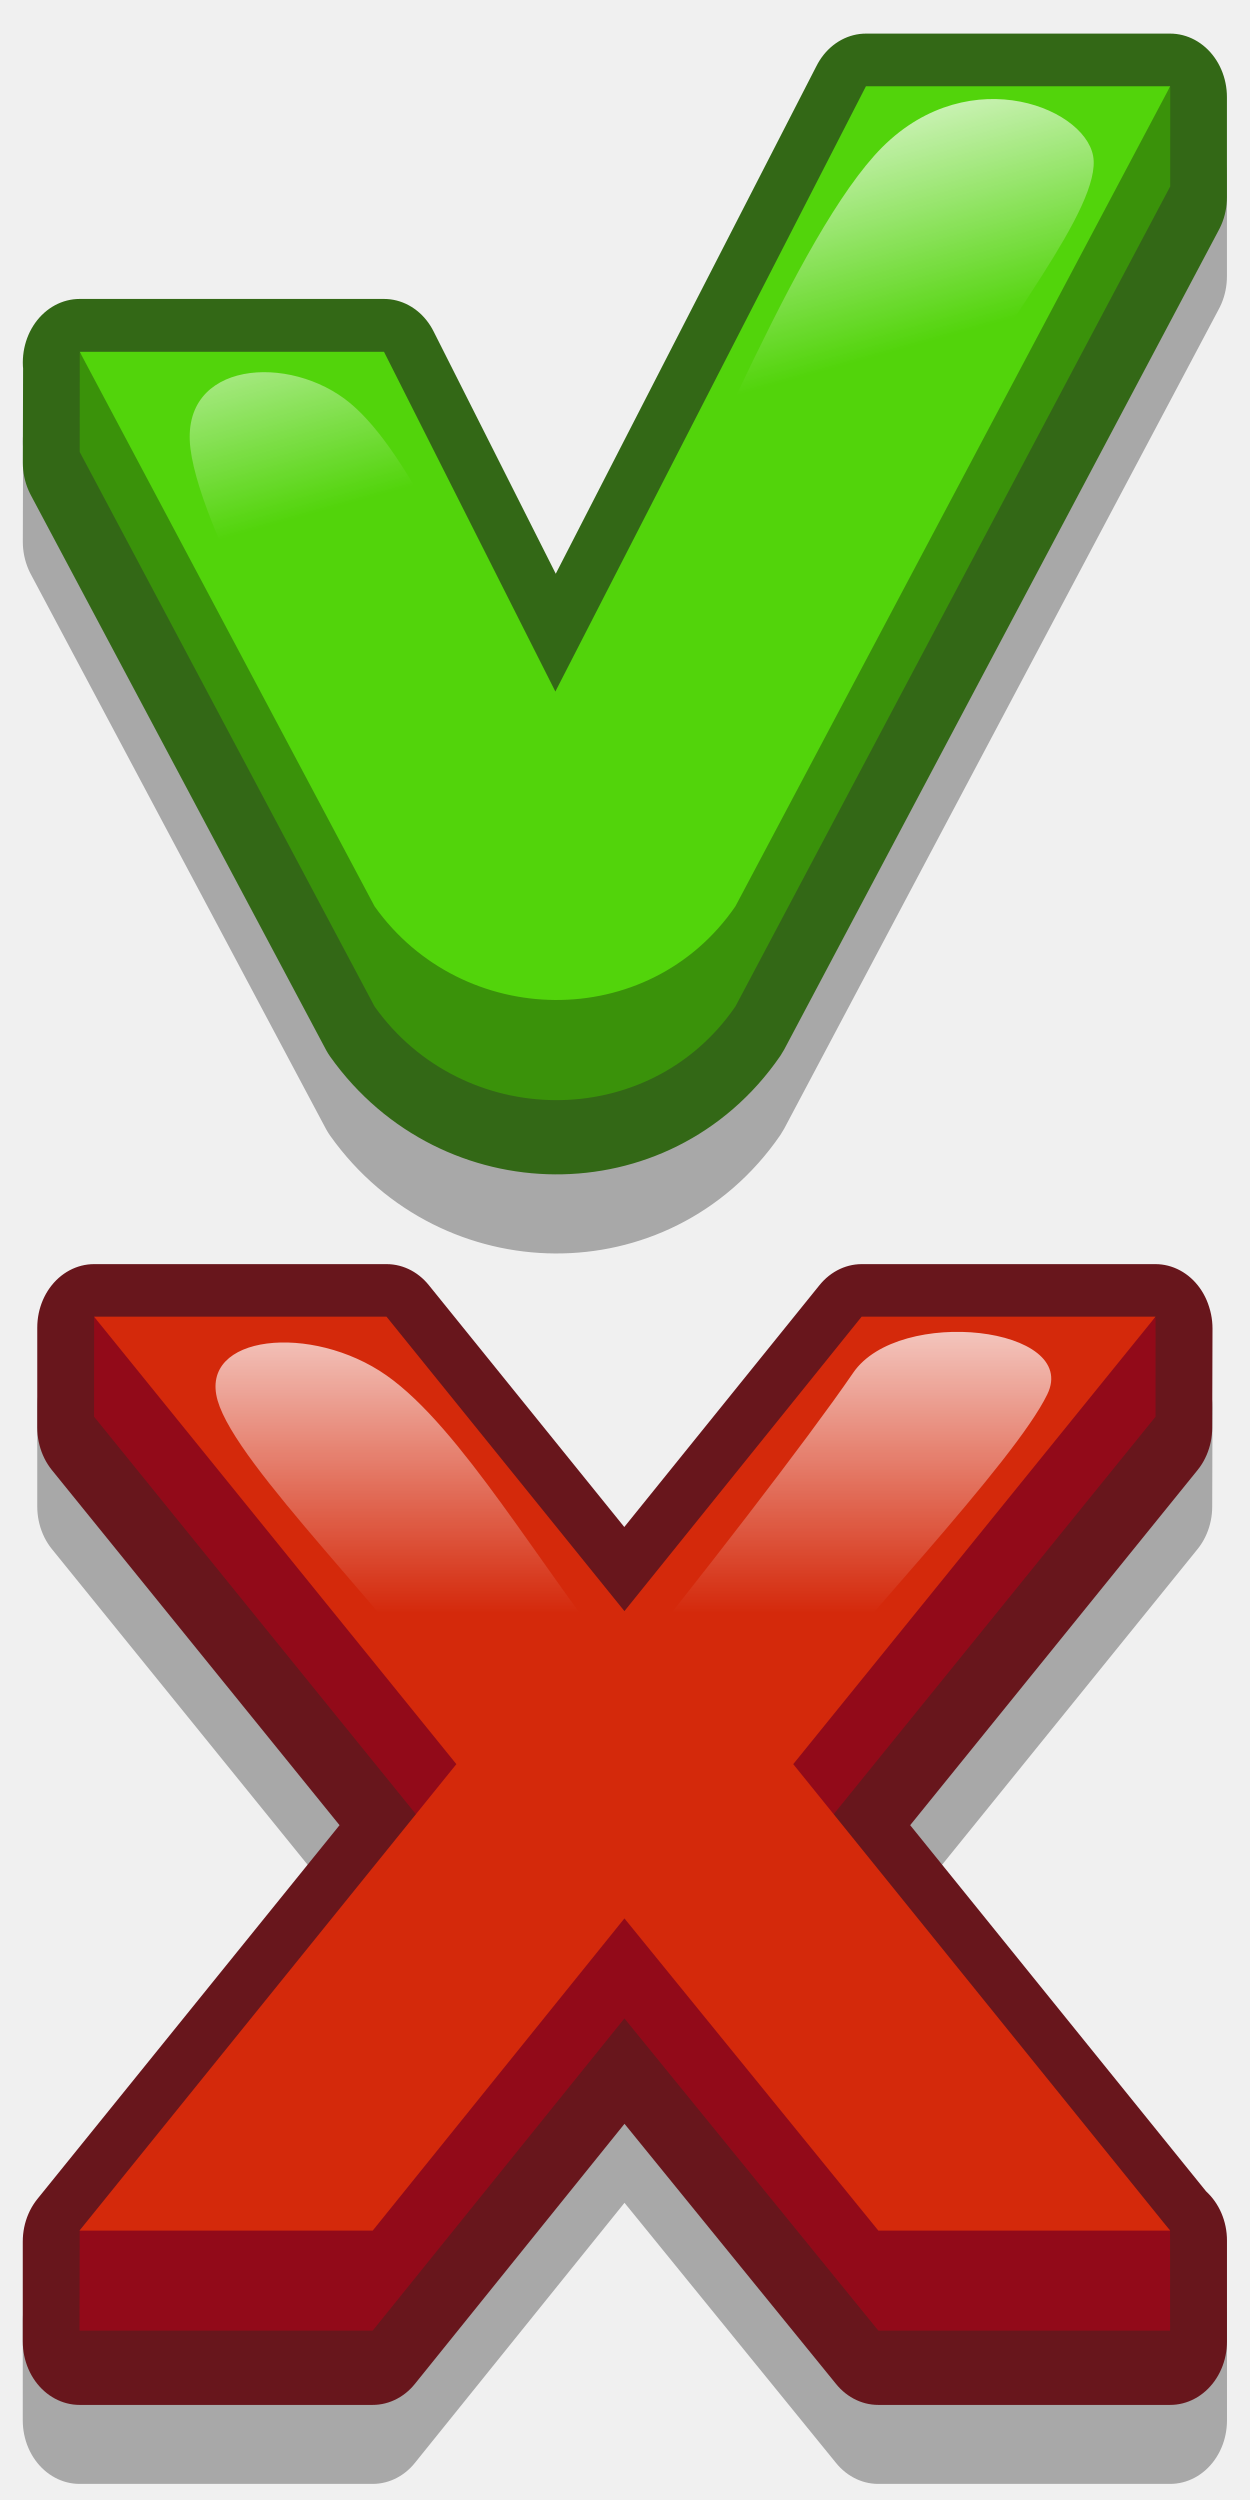
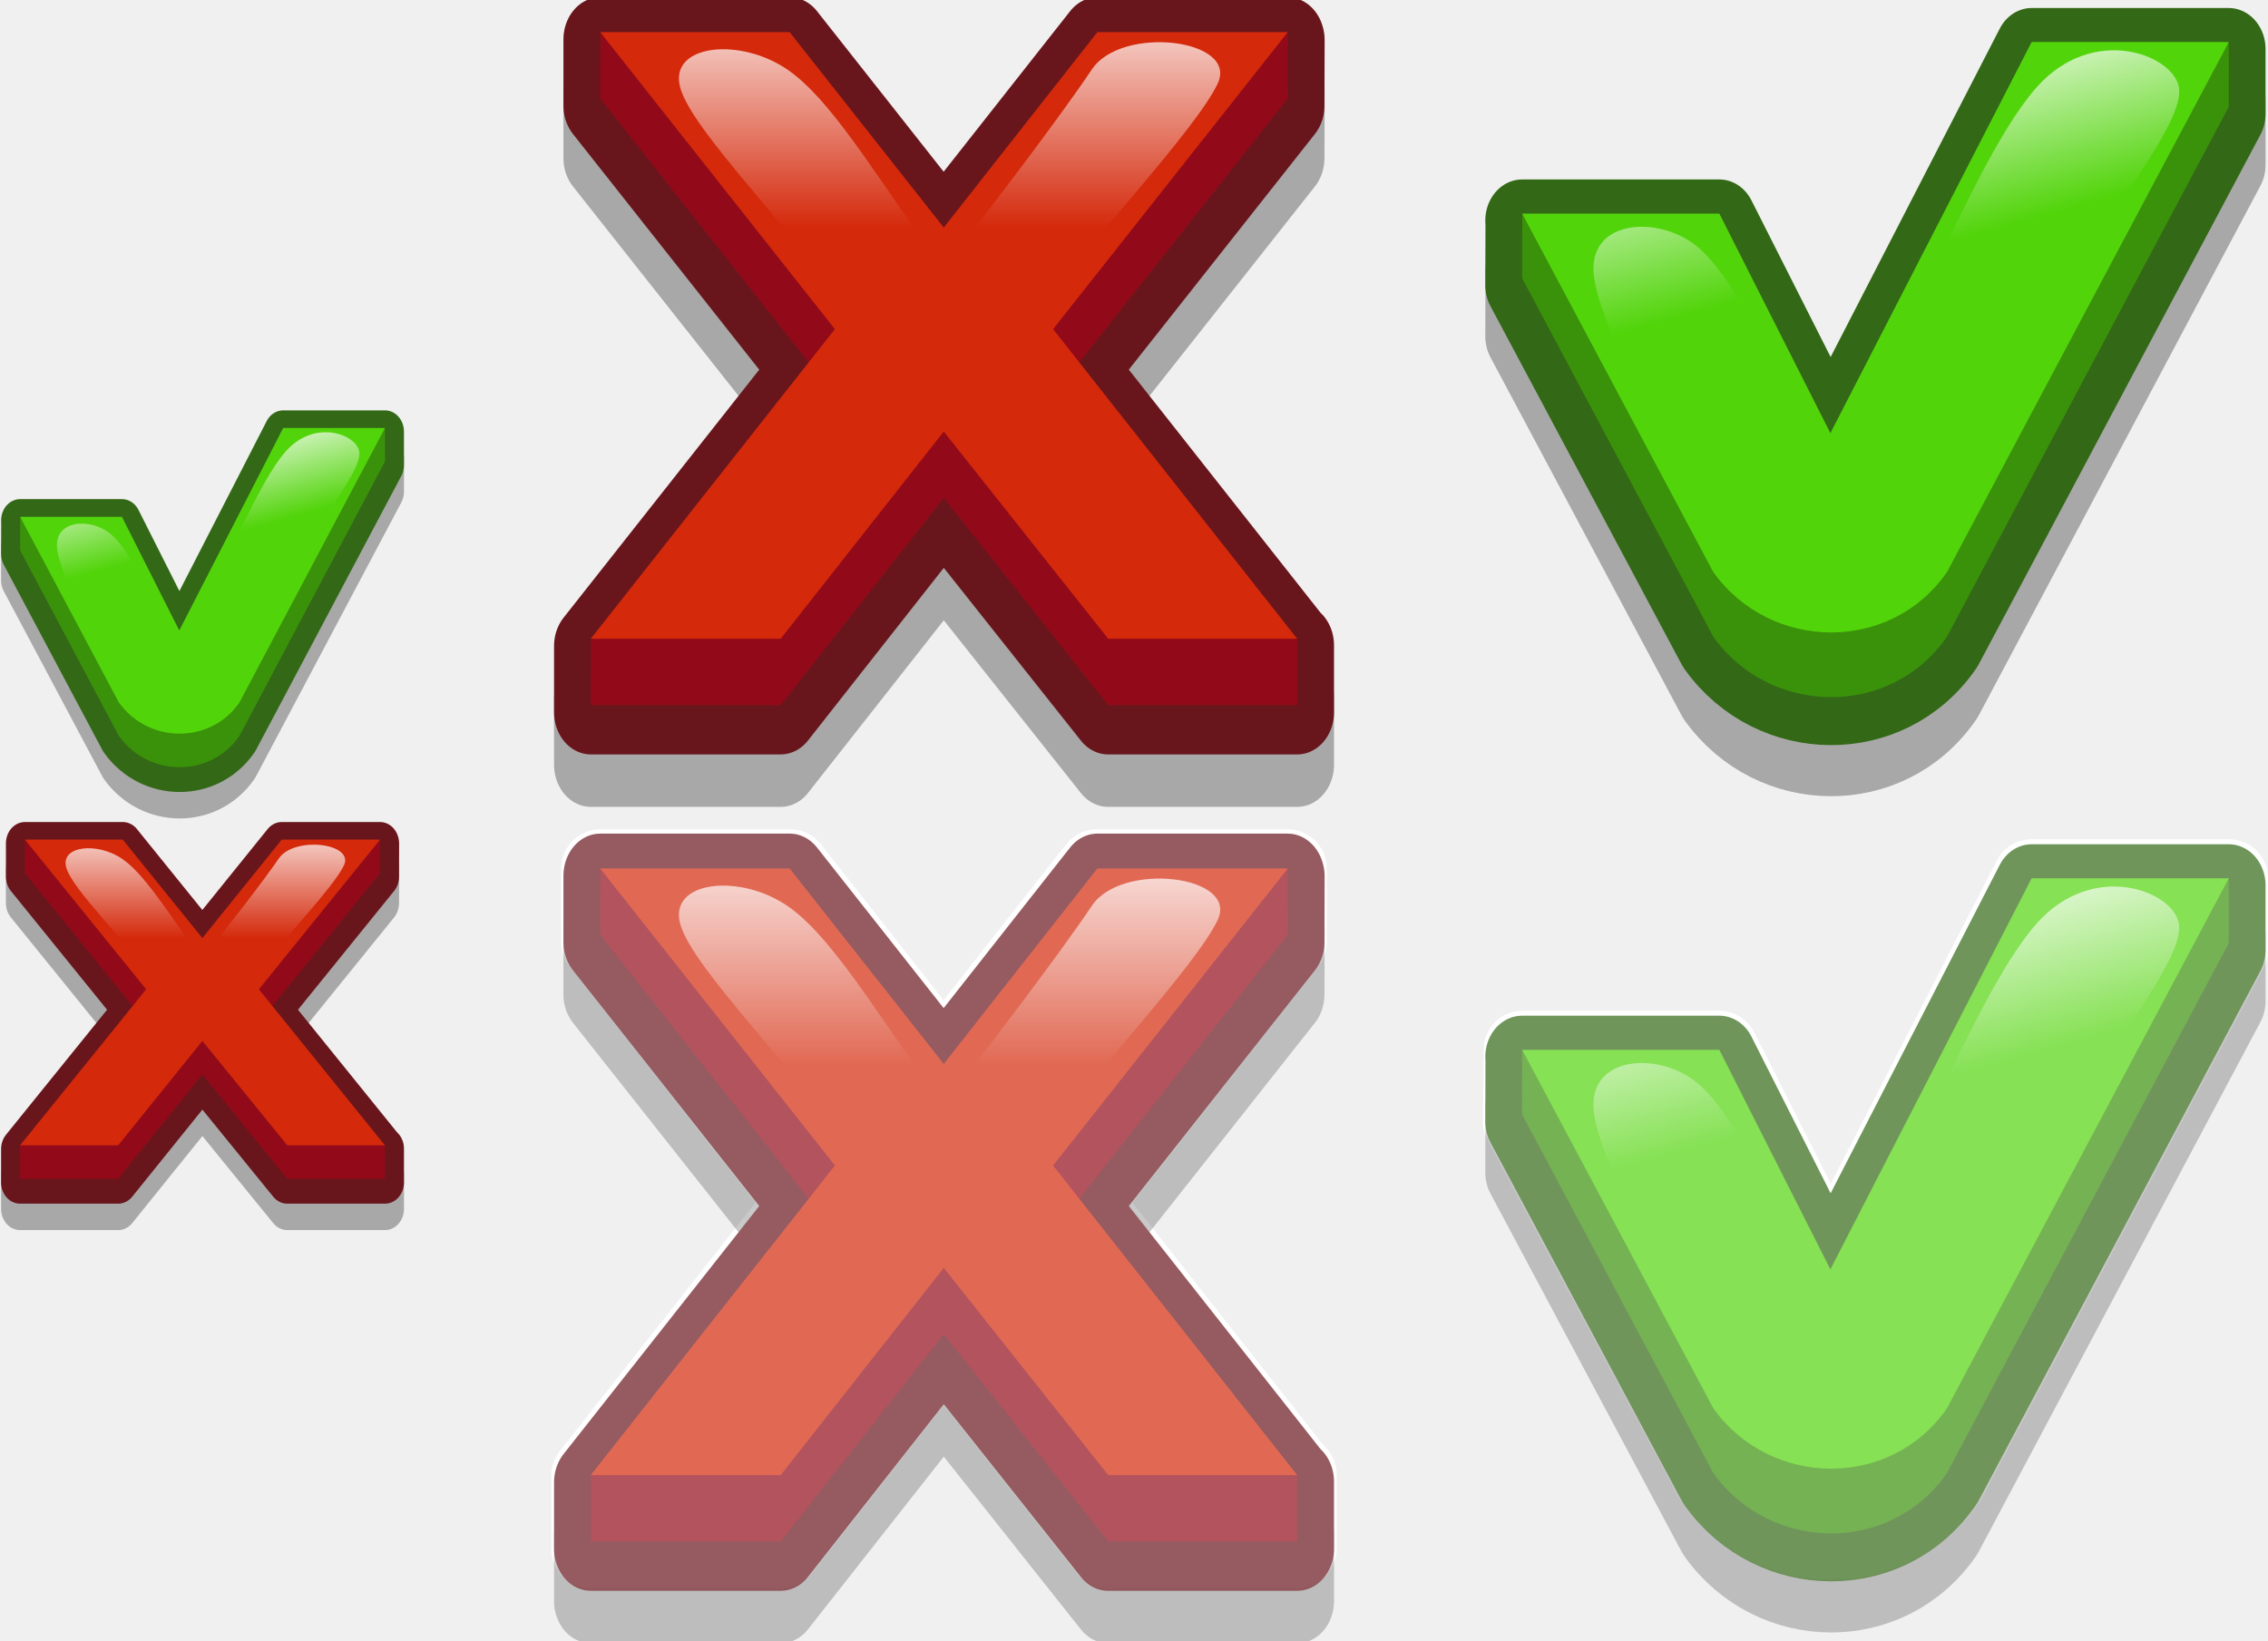
- <svg xmlns="http://www.w3.org/2000/svg" xmlns:xlink="http://www.w3.org/1999/xlink" width="16" height="32" id="svg2" version="1.0">
+ <svg xmlns="http://www.w3.org/2000/svg" xmlns:xlink="http://www.w3.org/1999/xlink" width="86.769" height="62.766" id="svg2" version="1.0">
  <defs id="defs4">
    <linearGradient id="linearGradient2220">
      <stop style="stop-color:#ffffff;stop-opacity:1;" offset="0" id="stop2222" />
      <stop style="stop-color:#ffffff;stop-opacity:0;" offset="1" id="stop2224" />
    </linearGradient>
    <linearGradient id="linearGradient2236">
      <stop style="stop-color:#ffffff;stop-opacity:1;" offset="0" id="stop2238" />
      <stop style="stop-color:#ffffff;stop-opacity:0;" offset="1" id="stop2240" />
    </linearGradient>
    <linearGradient xlink:href="#linearGradient2236" id="linearGradient2248" gradientUnits="userSpaceOnUse" x1="410.088" y1="217.325" x2="544.985" y2="309.701" gradientTransform="matrix(0.117981,0,0,0.117981,2.625828,-28.78846)" />
    <linearGradient xlink:href="#linearGradient2236" id="linearGradient2250" gradientUnits="userSpaceOnUse" x1="118.065" y1="235.17" x2="232.728" y2="322.954" gradientTransform="matrix(0.117981,0,0,0.117981,2.625828,-28.78846)" />
    <linearGradient xlink:href="#linearGradient2236" id="linearGradient1325" gradientUnits="userSpaceOnUse" gradientTransform="matrix(0.117981,0,0,0.117981,2.625828,-28.78846)" x1="410.088" y1="217.325" x2="544.985" y2="309.701" />
    <linearGradient xlink:href="#linearGradient2236" id="linearGradient1327" gradientUnits="userSpaceOnUse" gradientTransform="matrix(0.117981,0,0,0.117981,2.625828,-28.78846)" x1="118.065" y1="235.17" x2="232.728" y2="322.954" />
    <linearGradient xlink:href="#linearGradient2220" id="linearGradient2349" gradientUnits="userSpaceOnUse" x1="-13.922" y1="46.578" x2="-13.922" y2="84.538" />
    <linearGradient xlink:href="#linearGradient2220" id="linearGradient2351" gradientUnits="userSpaceOnUse" x1="-165.146" y1="55.77" x2="-157.284" y2="87.291" />
    <linearGradient xlink:href="#linearGradient2220" id="linearGradient2360" gradientUnits="userSpaceOnUse" x1="-13.922" y1="46.578" x2="-13.922" y2="84.538" />
+     <linearGradient gradientTransform="matrix(0.225204,0,0,0.257876,19.1642,19.68732)" y2="84.538" x2="-13.922" y1="46.578" x1="-13.922" gradientUnits="userSpaceOnUse" id="linearGradient2379" xlink:href="#linearGradient2220" />
+     <linearGradient y2="84.538" x2="-13.922" y1="46.578" x1="-13.922" gradientUnits="userSpaceOnUse" id="linearGradient2376" xlink:href="#linearGradient2220" />
+     <linearGradient y2="84.538" x2="-13.922" y1="46.578" x1="-13.922" gradientUnits="userSpaceOnUse" id="linearGradient2369" xlink:href="#linearGradient2220" />
+     <linearGradient gradientTransform="matrix(0.225204,0,0,0.257876,19.1642,19.68732)" y2="84.538" x2="-13.922" y1="46.578" x1="-13.922" gradientUnits="userSpaceOnUse" id="linearGradient1468" xlink:href="#linearGradient2220" />
+     <linearGradient y2="84.538" x2="-13.922" y1="46.578" x1="-13.922" gradientUnits="userSpaceOnUse" id="linearGradient1465" xlink:href="#linearGradient2220" />
+     <linearGradient y2="84.538" x2="-13.922" y1="46.578" x1="-13.922" gradientUnits="userSpaceOnUse" id="linearGradient1457" xlink:href="#linearGradient2220" />
+     <linearGradient y2="84.538" x2="-13.922" y1="46.578" x1="-13.922" gradientUnits="userSpaceOnUse" id="linearGradient1441" xlink:href="#linearGradient2220" />
+     <linearGradient y2="84.538" x2="-13.922" y1="46.578" x1="-13.922" gradientUnits="userSpaceOnUse" id="linearGradient1439" xlink:href="#linearGradient2220" />
+     <linearGradient xlink:href="#linearGradient2236" id="linearGradient1363" gradientUnits="userSpaceOnUse" x1="410.088" y1="217.325" x2="544.985" y2="309.701" gradientTransform="matrix(0.117981,0,0,0.117981,2.625828,-28.78846)" />
+     <linearGradient xlink:href="#linearGradient2236" id="linearGradient1365" gradientUnits="userSpaceOnUse" x1="118.065" y1="235.17" x2="232.728" y2="322.954" gradientTransform="matrix(0.117981,0,0,0.117981,2.625828,-28.78846)" />
+     <linearGradient xlink:href="#linearGradient2236" id="linearGradient2249" gradientUnits="userSpaceOnUse" gradientTransform="matrix(0.117981,0,0,0.117981,2.625828,-28.78846)" x1="410.088" y1="217.325" x2="544.985" y2="309.701" />
+     <linearGradient xlink:href="#linearGradient2236" id="linearGradient1368" gradientUnits="userSpaceOnUse" gradientTransform="matrix(0.117981,0,0,0.117981,2.625828,-28.78846)" x1="118.065" y1="235.17" x2="232.728" y2="322.954" />
+     <linearGradient xlink:href="#linearGradient2220" id="linearGradient2246" gradientUnits="userSpaceOnUse" x1="-13.922" y1="46.578" x2="-13.922" y2="84.538" />
+     <linearGradient xlink:href="#linearGradient2220" id="linearGradient2244" gradientUnits="userSpaceOnUse" x1="-165.146" y1="55.77" x2="-157.284" y2="87.291" />
+     <linearGradient xlink:href="#linearGradient2220" id="linearGradient2242" gradientUnits="userSpaceOnUse" x1="-13.922" y1="46.578" x2="-13.922" y2="84.538" />
+     <linearGradient y2="322.954" x2="232.728" y1="235.17" x1="118.065" gradientTransform="matrix(0.117981,0,0,0.117981,2.625828,-28.78846)" gradientUnits="userSpaceOnUse" id="linearGradient1328" xlink:href="#linearGradient2236" />
+     <linearGradient y2="322.954" x2="232.728" y1="235.17" x1="118.065" gradientTransform="matrix(0.117981,0,0,0.117981,2.625828,-28.78846)" gradientUnits="userSpaceOnUse" id="linearGradient2239" xlink:href="#linearGradient2236" />
+     <linearGradient gradientTransform="matrix(0.117981,0,0,0.117981,2.625828,-28.78846)" y2="322.954" x2="232.728" y1="235.17" x1="118.065" gradientUnits="userSpaceOnUse" id="linearGradient2237" xlink:href="#linearGradient2236" />
+     <linearGradient gradientTransform="matrix(0.117981,0,0,0.117981,2.625828,-28.78846)" y2="309.701" x2="544.985" y1="217.325" x1="410.088" gradientUnits="userSpaceOnUse" id="linearGradient2234" xlink:href="#linearGradient2236" />
+     <linearGradient y2="87.291" x2="-157.284" y1="55.77" x1="-165.146" gradientUnits="userSpaceOnUse" id="linearGradient1483" xlink:href="#linearGradient2220" />
+     <linearGradient y2="87.291" x2="-157.284" y1="55.77" x1="-165.146" gradientUnits="userSpaceOnUse" id="linearGradient1455" xlink:href="#linearGradient2220" />
+     <linearGradient xlink:href="#linearGradient2236" id="linearGradient1387" gradientUnits="userSpaceOnUse" x1="410.088" y1="217.325" x2="544.985" y2="309.701" gradientTransform="matrix(0.117981,0,0,0.117981,2.625828,-28.78846)" />
+     <linearGradient xlink:href="#linearGradient2236" id="linearGradient1389" gradientUnits="userSpaceOnUse" x1="118.065" y1="235.17" x2="232.728" y2="322.954" gradientTransform="matrix(0.117981,0,0,0.117981,2.625828,-28.78846)" />
+     <linearGradient xlink:href="#linearGradient2236" id="linearGradient1391" gradientUnits="userSpaceOnUse" gradientTransform="matrix(0.117981,0,0,0.117981,2.625828,-28.78846)" x1="410.088" y1="217.325" x2="544.985" y2="309.701" />
+     <linearGradient xlink:href="#linearGradient2236" id="linearGradient1393" gradientUnits="userSpaceOnUse" gradientTransform="matrix(0.117981,0,0,0.117981,2.625828,-28.78846)" x1="118.065" y1="235.17" x2="232.728" y2="322.954" />
+     <linearGradient xlink:href="#linearGradient2220" id="linearGradient1395" gradientUnits="userSpaceOnUse" x1="-13.922" y1="46.578" x2="-13.922" y2="84.538" />
+     <linearGradient xlink:href="#linearGradient2220" id="linearGradient1397" gradientUnits="userSpaceOnUse" x1="-165.146" y1="55.77" x2="-157.284" y2="87.291" />
+     <linearGradient xlink:href="#linearGradient2220" id="linearGradient1399" gradientUnits="userSpaceOnUse" x1="-13.922" y1="46.578" x2="-13.922" y2="84.538" />
+     <linearGradient gradientTransform="matrix(0.225204,0,0,0.257876,19.1642,19.68732)" y2="84.538" x2="-13.922" y1="46.578" x1="-13.922" gradientUnits="userSpaceOnUse" id="linearGradient2382" xlink:href="#linearGradient2220" />
+     <linearGradient y2="84.538" x2="-13.922" y1="46.578" x1="-13.922" gradientUnits="userSpaceOnUse" id="linearGradient2380" xlink:href="#linearGradient2220" />
+     <linearGradient y2="84.538" x2="-13.922" y1="46.578" x1="-13.922" gradientUnits="userSpaceOnUse" id="linearGradient2377" xlink:href="#linearGradient2220" />
+     <linearGradient gradientTransform="matrix(0.225204,0,0,0.257876,19.1642,19.68732)" y2="84.538" x2="-13.922" y1="46.578" x1="-13.922" gradientUnits="userSpaceOnUse" id="linearGradient2375" xlink:href="#linearGradient2220" />
+     <linearGradient y2="84.538" x2="-13.922" y1="46.578" x1="-13.922" gradientUnits="userSpaceOnUse" id="linearGradient2373" xlink:href="#linearGradient2220" />
+     <linearGradient y2="84.538" x2="-13.922" y1="46.578" x1="-13.922" gradientUnits="userSpaceOnUse" id="linearGradient2371" xlink:href="#linearGradient2220" />
+     <linearGradient xlink:href="#linearGradient2236" id="linearGradient2363" gradientUnits="userSpaceOnUse" x1="410.088" y1="217.325" x2="544.985" y2="309.701" gradientTransform="matrix(0.117981,0,0,0.117981,2.625828,-28.78846)" />
+     <linearGradient xlink:href="#linearGradient2236" id="linearGradient2361" gradientUnits="userSpaceOnUse" x1="118.065" y1="235.17" x2="232.728" y2="322.954" gradientTransform="matrix(0.117981,0,0,0.117981,2.625828,-28.78846)" />
+     <linearGradient xlink:href="#linearGradient2236" id="linearGradient2358" gradientUnits="userSpaceOnUse" gradientTransform="matrix(0.117981,0,0,0.117981,2.625828,-28.78846)" x1="410.088" y1="217.325" x2="544.985" y2="309.701" />
+     <linearGradient xlink:href="#linearGradient2236" id="linearGradient2356" gradientUnits="userSpaceOnUse" gradientTransform="matrix(0.117981,0,0,0.117981,2.625828,-28.78846)" x1="118.065" y1="235.17" x2="232.728" y2="322.954" />
+     <linearGradient xlink:href="#linearGradient2220" id="linearGradient2354" gradientUnits="userSpaceOnUse" x1="-13.922" y1="46.578" x2="-13.922" y2="84.538" />
+     <linearGradient y2="322.954" x2="232.728" y1="235.17" x1="118.065" gradientTransform="matrix(0.117981,0,0,0.117981,2.625828,-28.78846)" gradientUnits="userSpaceOnUse" id="linearGradient2352" xlink:href="#linearGradient2236" />
+     <linearGradient y2="322.954" x2="232.728" y1="235.17" x1="118.065" gradientTransform="matrix(0.117981,0,0,0.117981,2.625828,-28.78846)" gradientUnits="userSpaceOnUse" id="linearGradient2350" xlink:href="#linearGradient2236" />
+     <linearGradient gradientTransform="matrix(0.117981,0,0,0.117981,2.625828,-28.78846)" y2="322.954" x2="232.728" y1="235.17" x1="118.065" gradientUnits="userSpaceOnUse" id="linearGradient2347" xlink:href="#linearGradient2236" />
+     <linearGradient gradientTransform="matrix(0.117981,0,0,0.117981,2.625828,-28.78846)" y2="309.701" x2="544.985" y1="217.325" x1="410.088" gradientUnits="userSpaceOnUse" id="linearGradient2345" xlink:href="#linearGradient2236" />
+     <linearGradient xlink:href="#linearGradient2220" id="linearGradient2429" gradientUnits="userSpaceOnUse" x1="-165.146" y1="55.77" x2="-157.284" y2="87.291" />
+     <linearGradient xlink:href="#linearGradient2220" id="linearGradient2431" gradientUnits="userSpaceOnUse" x1="-13.922" y1="46.578" x2="-13.922" y2="84.538" />
+     <linearGradient xlink:href="#linearGradient2220" id="linearGradient2523" gradientUnits="userSpaceOnUse" x1="-165.146" y1="55.77" x2="-157.284" y2="87.291" />
+     <linearGradient xlink:href="#linearGradient2220" id="linearGradient2525" gradientUnits="userSpaceOnUse" x1="-13.922" y1="46.578" x2="-13.922" y2="84.538" />
+     <linearGradient xlink:href="#linearGradient2220" id="linearGradient2527" gradientUnits="userSpaceOnUse" x1="-13.922" y1="46.578" x2="-13.922" y2="84.538" />
+     <linearGradient xlink:href="#linearGradient2220" id="linearGradient2529" gradientUnits="userSpaceOnUse" x1="-13.922" y1="46.578" x2="-13.922" y2="84.538" />
+     <linearGradient xlink:href="#linearGradient2220" id="linearGradient2531" gradientUnits="userSpaceOnUse" x1="-165.146" y1="55.77" x2="-157.284" y2="87.291" />
+     <linearGradient xlink:href="#linearGradient2220" id="linearGradient2533" gradientUnits="userSpaceOnUse" x1="-165.146" y1="55.77" x2="-157.284" y2="87.291" />
  </defs>
-   <g id="layer1">
-     <g id="g2334" transform="matrix(0.116322,0,0,0.13016,27.20967,-6.154946)">
-       <path id="path2323" d="M -138.625,64.62 L -172.812,124.12 L -191.656,90.714 L -225.156,90.714 L -225.125,90.808 L -225.156,100.558 L -192.688,155.089 C -183.059,167.208 -162.57,167.544 -153,155.089 L -105.156,74.464 L -105.156,64.714 L -105.312,64.87 L -105.156,64.62 L -138.625,64.62 z " style="font-size:111.958px;font-style:normal;font-variant:normal;font-weight:bold;font-stretch:normal;text-align:start;line-height:125%;writing-mode:lr-tb;text-anchor:start;opacity:0.304;color:#000000;fill:#d4d4d4;fill-opacity:1;fill-rule:nonzero;stroke:#000000;stroke-width:12.5;stroke-linecap:round;stroke-linejoin:round;marker:none;marker-start:none;marker-mid:none;marker-end:none;stroke-miterlimit:4;stroke-dasharray:none;stroke-dashoffset:0;stroke-opacity:1;visibility:visible;display:inline;overflow:visible;font-family:Sans" />
-       <path id="path2301" d="M -138.625,56.842 L -172.812,116.342 L -191.656,82.936 L -225.156,82.936 L -225.125,83.029 L -225.156,92.779 L -192.688,147.311 C -183.059,159.43 -162.57,159.766 -153,147.311 L -105.156,66.686 L -105.156,56.936 L -105.312,57.092 L -105.156,56.842 L -138.625,56.842 z " style="font-size:111.958px;font-style:normal;font-variant:normal;font-weight:bold;font-stretch:normal;text-align:start;line-height:125%;writing-mode:lr-tb;text-anchor:start;opacity:1;color:#000000;fill:none;fill-opacity:1;fill-rule:nonzero;stroke:#336816;stroke-width:12.5;stroke-linecap:round;stroke-linejoin:round;marker:none;marker-start:none;marker-mid:none;marker-end:none;stroke-miterlimit:4;stroke-dasharray:none;stroke-dashoffset:0;stroke-opacity:1;visibility:visible;display:inline;overflow:visible;font-family:Sans" />
-       <path id="path2216" d="M -225.145,91.732 L -225.139,81.982 L -172.804,125.142 L -105.145,55.859 L -105.146,65.619 L -152.991,146.261 C -162.561,158.716 -183.075,158.38 -192.703,146.261 L -225.145,91.732" style="font-size:111.958px;font-style:normal;font-variant:normal;font-weight:bold;font-stretch:normal;text-align:start;line-height:125%;writing-mode:lr-tb;text-anchor:start;fill:#3a920a;fill-opacity:1;stroke:none;stroke-width:1px;stroke-linecap:butt;stroke-linejoin:miter;stroke-opacity:1;font-family:Sans" />
-       <path id="path2207" d="M -225.145,81.883 L -191.662,81.883 L -172.804,115.293 L -138.629,55.77 L -105.146,55.77 L -152.991,136.412 C -162.561,148.867 -183.075,148.531 -192.703,136.412 L -225.145,81.883" style="font-size:111.958px;font-style:normal;font-variant:normal;font-weight:bold;font-stretch:normal;text-align:start;line-height:125%;writing-mode:lr-tb;text-anchor:start;fill:#52d40b;fill-opacity:1;stroke:none;stroke-width:1px;stroke-linecap:butt;stroke-linejoin:miter;stroke-opacity:1;font-family:Sans" />
-       <path id="path2218" d="M -169.281,117.125 C -170.505,122.055 -177.137,119.806 -177.455,115.525 C -182.339,105.304 -188.771,91.855 -195.383,86.936 C -201.994,82.016 -214.186,82.733 -212.957,91.428 C -211.727,100.123 -198.605,120.665 -186.938,136.656 C -176.716,145.742 -157.886,141.881 -153.001,128.808 C -145.552,115.663 -137.602,102.755 -129.96,89.702 C -124.047,79.728 -112.574,67.596 -113.633,62.61 C -114.692,57.623 -128.216,53.052 -137.727,62.61 C -147.237,72.167 -158.292,98.01 -169.281,117.125 z " style="font-size:111.958px;font-style:normal;font-variant:normal;font-weight:bold;font-stretch:normal;text-align:start;line-height:125%;writing-mode:lr-tb;text-anchor:start;fill:url(#linearGradient2351);fill-opacity:1;stroke:none;stroke-width:1px;stroke-linecap:butt;stroke-linejoin:miter;stroke-opacity:1;font-family:Sans" />
+   <g id="layer1" transform="translate(-0.25,22.71479)">
+     <g id="g2414" transform="translate(0,-7.444312)">
+       <g transform="matrix(0.116322,0,0,0.13016,27.20967,-6.154946)" id="g2334">
+         <path style="font-size:111.958px;font-style:normal;font-variant:normal;font-weight:bold;font-stretch:normal;text-align:start;line-height:125%;writing-mode:lr-tb;text-anchor:start;opacity:0.304;color:#000000;fill:#d4d4d4;fill-opacity:1;fill-rule:nonzero;stroke:#000000;stroke-width:12.5;stroke-linecap:round;stroke-linejoin:round;marker:none;marker-start:none;marker-mid:none;marker-end:none;stroke-miterlimit:4;stroke-dasharray:none;stroke-dashoffset:0;stroke-opacity:1;visibility:visible;display:inline;overflow:visible;font-family:Sans" d="M -138.625,64.62 L -172.812,124.12 L -191.656,90.714 L -225.156,90.714 L -225.125,90.808 L -225.156,100.558 L -192.688,155.089 C -183.059,167.208 -162.57,167.544 -153,155.089 L -105.156,74.464 L -105.156,64.714 L -105.312,64.87 L -105.156,64.62 L -138.625,64.62 z " id="path2323" />
+         <path style="font-size:111.958px;font-style:normal;font-variant:normal;font-weight:bold;font-stretch:normal;text-align:start;line-height:125%;writing-mode:lr-tb;text-anchor:start;opacity:1;color:#000000;fill:none;fill-opacity:1;fill-rule:nonzero;stroke:#336816;stroke-width:12.5;stroke-linecap:round;stroke-linejoin:round;marker:none;marker-start:none;marker-mid:none;marker-end:none;stroke-miterlimit:4;stroke-dasharray:none;stroke-dashoffset:0;stroke-opacity:1;visibility:visible;display:inline;overflow:visible;font-family:Sans" d="M -138.625,56.842 L -172.812,116.342 L -191.656,82.936 L -225.156,82.936 L -225.125,83.029 L -225.156,92.779 L -192.688,147.311 C -183.059,159.43 -162.57,159.766 -153,147.311 L -105.156,66.686 L -105.156,56.936 L -105.312,57.092 L -105.156,56.842 L -138.625,56.842 z " id="path2301" />
+         <path style="font-size:111.958px;font-style:normal;font-variant:normal;font-weight:bold;font-stretch:normal;text-align:start;line-height:125%;writing-mode:lr-tb;text-anchor:start;fill:#3a920a;fill-opacity:1;stroke:none;stroke-width:1px;stroke-linecap:butt;stroke-linejoin:miter;stroke-opacity:1;font-family:Sans" d="M -225.145,91.732 L -225.139,81.982 L -172.804,125.142 L -105.145,55.859 L -105.146,65.619 L -152.991,146.261 C -162.561,158.716 -183.075,158.38 -192.703,146.261 L -225.145,91.732" id="path2216" />
+         <path style="font-size:111.958px;font-style:normal;font-variant:normal;font-weight:bold;font-stretch:normal;text-align:start;line-height:125%;writing-mode:lr-tb;text-anchor:start;fill:#52d40b;fill-opacity:1;stroke:none;stroke-width:1px;stroke-linecap:butt;stroke-linejoin:miter;stroke-opacity:1;font-family:Sans" d="M -225.145,81.883 L -191.662,81.883 L -172.804,115.293 L -138.629,55.77 L -105.146,55.77 L -152.991,136.412 C -162.561,148.867 -183.075,148.531 -192.703,136.412 L -225.145,81.883" id="path2207" />
+         <path style="font-size:111.958px;font-style:normal;font-variant:normal;font-weight:bold;font-stretch:normal;text-align:start;line-height:125%;writing-mode:lr-tb;text-anchor:start;fill:url(#linearGradient2523);fill-opacity:1;stroke:none;stroke-width:1px;stroke-linecap:butt;stroke-linejoin:miter;stroke-opacity:1;font-family:Sans" d="M -169.281,117.125 C -170.505,122.055 -177.137,119.806 -177.455,115.525 C -182.339,105.304 -188.771,91.855 -195.383,86.936 C -201.994,82.016 -214.186,82.733 -212.957,91.428 C -211.727,100.123 -198.605,120.665 -186.938,136.656 C -176.716,145.742 -157.886,141.881 -153.001,128.808 C -145.552,115.663 -137.602,102.755 -129.96,89.702 C -124.047,79.728 -112.574,67.596 -113.633,62.61 C -114.692,57.623 -128.216,53.052 -137.727,62.61 C -147.237,72.167 -158.292,98.01 -169.281,117.125 z " id="path2218" />
+       </g>
+       <g transform="matrix(0.116331,0,0,0.129977,9.623389,9.657758)" id="g2341">
+         <path style="font-size:123.209px;font-style:normal;font-variant:normal;font-weight:bold;font-stretch:normal;text-align:start;line-height:125%;writing-mode:lr-tb;text-anchor:start;opacity:0.304;color:#000000;fill:#d4d4d4;fill-opacity:1;fill-rule:nonzero;stroke:#000000;stroke-width:12.5;stroke-linecap:round;stroke-linejoin:round;marker:none;marker-start:none;marker-mid:none;marker-end:none;stroke-miterlimit:4;stroke-dasharray:none;stroke-dashoffset:0;stroke-opacity:1;visibility:visible;display:inline;overflow:visible;font-family:Sans" d="M -72.375,64.214 L -72.375,74.058 L -36.938,113.214 L -73.969,154.214 L -73.969,164.058 L -41.719,164.058 L -14.031,133.308 L 13.906,164.058 L 46.031,164.058 L 46.031,154.12 L 45.625,153.776 L 9,113.214 L 44.406,74.058 L 44.438,64.308 L 44.156,64.495 L 44.406,64.214 L 12.094,64.214 L -14.031,93.183 L -40.188,64.214 L -72.375,64.214 z " id="path2325" />
+         <path style="font-size:123.209px;font-style:normal;font-variant:normal;font-weight:bold;font-stretch:normal;text-align:start;line-height:125%;writing-mode:lr-tb;text-anchor:start;opacity:1;color:#000000;fill:none;fill-opacity:1;fill-rule:nonzero;stroke:#68161c;stroke-width:12.5;stroke-linecap:round;stroke-linejoin:round;marker:none;marker-start:none;marker-mid:none;marker-end:none;stroke-miterlimit:4;stroke-dasharray:none;stroke-dashoffset:0;stroke-opacity:1;visibility:visible;display:inline;overflow:visible;font-family:Sans" d="M -72.375,56.436 L -72.375,66.279 L -36.938,105.436 L -73.969,146.436 L -73.969,156.279 L -41.719,156.279 L -14.031,125.529 L 13.906,156.279 L 46.031,156.279 L 46.031,146.342 L 45.625,145.998 L 9,105.436 L 44.406,66.279 L 44.438,56.529 L 44.156,56.717 L 44.406,56.436 L 12.094,56.436 L -14.031,85.404 L -40.188,56.436 L -72.375,56.436 z " id="path2309" />
+         <g id="g2294" style="opacity:1">
+           <path id="path2214" d="M 4.555,109.277 L 46.017,145.27 L 46.022,155.212 L 13.921,155.212 L -14.018,124.468 L -41.716,155.212 L -73.978,155.212 L -73.956,145.37 L -32.51,109.277 L -72.376,65.212 L -72.367,55.368 L -14.018,94.207 L 44.424,55.456 L 44.421,65.212 L 4.555,109.277" style="font-size:123.209px;font-style:normal;font-variant:normal;font-weight:bold;font-stretch:normal;text-align:start;line-height:125%;writing-mode:lr-tb;text-anchor:start;fill:#920a19;fill-opacity:1;stroke:none;stroke-width:1px;stroke-linecap:butt;stroke-linejoin:miter;stroke-opacity:1;font-family:Sans" />
+           <path id="text2209" d="M 4.555,99.428 L 46.022,145.363 L 13.921,145.363 L -14.018,114.619 L -41.716,145.363 L -73.978,145.363 L -32.51,99.428 L -72.376,55.363 L -40.195,55.363 L -14.018,84.358 L 12.08,55.363 L 44.421,55.363 L 4.555,99.428" style="font-size:123.209px;font-style:normal;font-variant:normal;font-weight:bold;font-stretch:normal;text-align:start;line-height:125%;writing-mode:lr-tb;text-anchor:start;fill:#d4290b;fill-opacity:1;stroke:none;stroke-width:1px;stroke-linecap:butt;stroke-linejoin:miter;stroke-opacity:1;font-family:Sans" />
+           <path id="path2281" d="M 11.152,60.886 C 6.103,67.49 -6.221,81.707 -14.031,90.344 C -23.314,79.994 -31.98,66.306 -40.201,61.143 C -48.422,55.979 -60.865,57.118 -58.779,63.618 C -56.692,70.117 -39.534,84.743 -28.969,98.125 C -28.659,105.39 -36.993,108.388 -40.232,113.993 C -48.436,123.089 -56.64,132.185 -64.844,141.281 C -57.48,140.779 -49.052,142.954 -42.299,140.038 C -32.926,129.591 -23.524,119.103 -14.031,108.688 C -4.15,119.596 5.751,130.488 15.656,141.375 C 22.771,141.375 29.885,141.375 37,141.375 C 24.365,127.352 11.805,113.479 -0.812,99.438 C 11.243,86.118 28.922,69.64 32.515,63.004 C 36.109,56.368 16.202,54.282 11.152,60.886 z " style="font-size:123.209px;font-style:normal;font-variant:normal;font-weight:bold;font-stretch:normal;text-align:start;line-height:125%;writing-mode:lr-tb;text-anchor:start;opacity:1;color:#000000;fill:url(#linearGradient2525);fill-opacity:1;fill-rule:nonzero;stroke:none;stroke-width:1px;stroke-linecap:butt;stroke-linejoin:miter;marker:none;marker-start:none;marker-mid:none;marker-end:none;stroke-miterlimit:4;stroke-dasharray:none;stroke-dashoffset:0;stroke-opacity:1;visibility:visible;display:inline;overflow:visible;font-family:Sans" />
+         </g>
+       </g>
    </g>
-     <g id="g2341" transform="matrix(0.116331,0,0,0.129977,9.623389,9.657758)">
-       <path id="path2325" d="M -72.375,64.214 L -72.375,74.058 L -36.938,113.214 L -73.969,154.214 L -73.969,164.058 L -41.719,164.058 L -14.031,133.308 L 13.906,164.058 L 46.031,164.058 L 46.031,154.12 L 45.625,153.776 L 9,113.214 L 44.406,74.058 L 44.438,64.308 L 44.156,64.495 L 44.406,64.214 L 12.094,64.214 L -14.031,93.183 L -40.188,64.214 L -72.375,64.214 z " style="font-size:123.209px;font-style:normal;font-variant:normal;font-weight:bold;font-stretch:normal;text-align:start;line-height:125%;writing-mode:lr-tb;text-anchor:start;opacity:0.304;color:#000000;fill:#d4d4d4;fill-opacity:1;fill-rule:nonzero;stroke:#000000;stroke-width:12.5;stroke-linecap:round;stroke-linejoin:round;marker:none;marker-start:none;marker-mid:none;marker-end:none;stroke-miterlimit:4;stroke-dasharray:none;stroke-dashoffset:0;stroke-opacity:1;visibility:visible;display:inline;overflow:visible;font-family:Sans" />
-       <path id="path2309" d="M -72.375,56.436 L -72.375,66.279 L -36.938,105.436 L -73.969,146.436 L -73.969,156.279 L -41.719,156.279 L -14.031,125.529 L 13.906,156.279 L 46.031,156.279 L 46.031,146.342 L 45.625,145.998 L 9,105.436 L 44.406,66.279 L 44.438,56.529 L 44.156,56.717 L 44.406,56.436 L 12.094,56.436 L -14.031,85.404 L -40.188,56.436 L -72.375,56.436 z " style="font-size:123.209px;font-style:normal;font-variant:normal;font-weight:bold;font-stretch:normal;text-align:start;line-height:125%;writing-mode:lr-tb;text-anchor:start;opacity:1;color:#000000;fill:none;fill-opacity:1;fill-rule:nonzero;stroke:#68161c;stroke-width:12.5;stroke-linecap:round;stroke-linejoin:round;marker:none;marker-start:none;marker-mid:none;marker-end:none;stroke-miterlimit:4;stroke-dasharray:none;stroke-dashoffset:0;stroke-opacity:1;visibility:visible;display:inline;overflow:visible;font-family:Sans" />
-       <g style="opacity:1" id="g2294">
-         <path style="font-size:123.209px;font-style:normal;font-variant:normal;font-weight:bold;font-stretch:normal;text-align:start;line-height:125%;writing-mode:lr-tb;text-anchor:start;fill:#920a19;fill-opacity:1;stroke:none;stroke-width:1px;stroke-linecap:butt;stroke-linejoin:miter;stroke-opacity:1;font-family:Sans" d="M 4.555,109.277 L 46.017,145.27 L 46.022,155.212 L 13.921,155.212 L -14.018,124.468 L -41.716,155.212 L -73.978,155.212 L -73.956,145.37 L -32.51,109.277 L -72.376,65.212 L -72.367,55.368 L -14.018,94.207 L 44.424,55.456 L 44.421,65.212 L 4.555,109.277" id="path2214" />
-         <path style="font-size:123.209px;font-style:normal;font-variant:normal;font-weight:bold;font-stretch:normal;text-align:start;line-height:125%;writing-mode:lr-tb;text-anchor:start;fill:#d4290b;fill-opacity:1;stroke:none;stroke-width:1px;stroke-linecap:butt;stroke-linejoin:miter;stroke-opacity:1;font-family:Sans" d="M 4.555,99.428 L 46.022,145.363 L 13.921,145.363 L -14.018,114.619 L -41.716,145.363 L -73.978,145.363 L -32.51,99.428 L -72.376,55.363 L -40.195,55.363 L -14.018,84.358 L 12.08,55.363 L 44.421,55.363 L 4.555,99.428" id="text2209" />
-         <path style="font-size:123.209px;font-style:normal;font-variant:normal;font-weight:bold;font-stretch:normal;text-align:start;line-height:125%;writing-mode:lr-tb;text-anchor:start;opacity:1;color:#000000;fill:url(#linearGradient2360);fill-opacity:1;fill-rule:nonzero;stroke:none;stroke-width:1px;stroke-linecap:butt;stroke-linejoin:miter;marker:none;marker-start:none;marker-mid:none;marker-end:none;stroke-miterlimit:4;stroke-dasharray:none;stroke-dashoffset:0;stroke-opacity:1;visibility:visible;display:inline;overflow:visible;font-family:Sans" d="M 11.152,60.886 C 6.103,67.49 -6.221,81.707 -14.031,90.344 C -23.314,79.994 -31.98,66.306 -40.201,61.143 C -48.422,55.979 -60.865,57.118 -58.779,63.618 C -56.692,70.117 -39.534,84.743 -28.969,98.125 C -28.659,105.39 -36.993,108.388 -40.232,113.993 C -48.436,123.089 -56.64,132.185 -64.844,141.281 C -57.48,140.779 -49.052,142.954 -42.299,140.038 C -32.926,129.591 -23.524,119.103 -14.031,108.688 C -4.15,119.596 5.751,130.488 15.656,141.375 C 22.771,141.375 29.885,141.375 37,141.375 C 24.365,127.352 11.805,113.479 -0.812,99.438 C 11.243,86.118 28.922,69.64 32.515,63.004 C 36.109,56.368 16.202,54.282 11.152,60.886 z " id="path2281" />
+     <g id="g2267" transform="translate(20.34845,-23.44928)">
+       <path id="path2357" d="M 2.875,33.969 L 2.875,34.25 L 2.875,36.5 L 2.875,36.781 L 10.719,46.75 L 2.5,57.188 L 2.5,57.438 L 2.5,59.719 L 2.5,60 L 9.781,60 L 16,52.062 L 22.281,60 L 29.531,60 L 29.531,59.719 L 29.531,57.438 L 29.531,57.188 L 29.531,57.156 L 29.406,57.031 L 21.312,46.75 L 29.156,36.781 L 29.156,36.5 L 29.156,34.25 L 29.156,34 L 29.156,33.969 L 21.875,33.969 L 16,41.438 L 10.125,33.969 L 2.875,33.969 z " style="font-size:123.209px;font-style:normal;font-variant:normal;font-weight:bold;font-stretch:normal;text-align:start;line-height:125%;writing-mode:lr-tb;text-anchor:start;color:#000000;fill:#ffffff;fill-opacity:1;fill-rule:nonzero;stroke:#ffffff;stroke-width:3.012;stroke-linecap:round;stroke-linejoin:round;marker:none;marker-start:none;marker-mid:none;marker-end:none;stroke-miterlimit:4;stroke-dasharray:none;stroke-dashoffset:0;stroke-opacity:1;visibility:visible;display:inline;overflow:visible;font-family:Sans" />
+       <g style="opacity:0.7" transform="matrix(0.225204,0,0,0.257876,19.1642,19.68732)" id="g2270">
+         <path style="font-size:123.209px;font-style:normal;font-variant:normal;font-weight:bold;font-stretch:normal;text-align:start;line-height:125%;writing-mode:lr-tb;text-anchor:start;opacity:0.304;color:#000000;fill:#d4d4d4;fill-opacity:1;fill-rule:nonzero;stroke:#000000;stroke-width:12.5;stroke-linecap:round;stroke-linejoin:round;marker:none;marker-start:none;marker-mid:none;marker-end:none;stroke-miterlimit:4;stroke-dasharray:none;stroke-dashoffset:0;stroke-opacity:1;visibility:visible;display:inline;overflow:visible;font-family:Sans" d="M -72.375,64.214 L -72.375,74.058 L -36.938,113.214 L -73.969,154.214 L -73.969,164.058 L -41.719,164.058 L -14.031,133.308 L 13.906,164.058 L 46.031,164.058 L 46.031,154.12 L 45.625,153.776 L 9,113.214 L 44.406,74.058 L 44.438,64.308 L 44.156,64.495 L 44.406,64.214 L 12.094,64.214 L -14.031,93.183 L -40.188,64.214 L -72.375,64.214 z " id="path2272" />
+         <path style="font-size:123.209px;font-style:normal;font-variant:normal;font-weight:bold;font-stretch:normal;text-align:start;line-height:125%;writing-mode:lr-tb;text-anchor:start;opacity:1;color:#000000;fill:none;fill-opacity:1;fill-rule:nonzero;stroke:#68161c;stroke-width:12.5;stroke-linecap:round;stroke-linejoin:round;marker:none;marker-start:none;marker-mid:none;marker-end:none;stroke-miterlimit:4;stroke-dasharray:none;stroke-dashoffset:0;stroke-opacity:1;visibility:visible;display:inline;overflow:visible;font-family:Sans" d="M -72.375,56.436 L -72.375,66.279 L -36.938,105.436 L -73.969,146.436 L -73.969,156.279 L -41.719,156.279 L -14.031,125.529 L 13.906,156.279 L 46.031,156.279 L 46.031,146.342 L 45.625,145.998 L 9,105.436 L 44.406,66.279 L 44.438,56.529 L 44.156,56.717 L 44.406,56.436 L 12.094,56.436 L -14.031,85.404 L -40.188,56.436 L -72.375,56.436 z " id="path2274" />
+         <g id="g2276" style="opacity:1">
+           <path id="path2278" d="M 4.555,109.277 L 46.017,145.27 L 46.022,155.212 L 13.921,155.212 L -14.018,124.468 L -41.716,155.212 L -73.978,155.212 L -73.956,145.37 L -32.51,109.277 L -72.376,65.212 L -72.367,55.368 L -14.018,94.207 L 44.424,55.456 L 44.421,65.212 L 4.555,109.277" style="font-size:123.209px;font-style:normal;font-variant:normal;font-weight:bold;font-stretch:normal;text-align:start;line-height:125%;writing-mode:lr-tb;text-anchor:start;fill:#920a19;fill-opacity:1;stroke:none;stroke-width:1px;stroke-linecap:butt;stroke-linejoin:miter;stroke-opacity:1;font-family:Sans" />
+           <path id="path2280" d="M 4.555,99.428 L 46.022,145.363 L 13.921,145.363 L -14.018,114.619 L -41.716,145.363 L -73.978,145.363 L -32.51,99.428 L -72.376,55.363 L -40.195,55.363 L -14.018,84.358 L 12.08,55.363 L 44.421,55.363 L 4.555,99.428" style="font-size:123.209px;font-style:normal;font-variant:normal;font-weight:bold;font-stretch:normal;text-align:start;line-height:125%;writing-mode:lr-tb;text-anchor:start;fill:#d4290b;fill-opacity:1;stroke:none;stroke-width:1px;stroke-linecap:butt;stroke-linejoin:miter;stroke-opacity:1;font-family:Sans" />
+           <path id="path2282" d="M 11.152,60.886 C 6.103,67.49 -6.221,81.707 -14.031,90.344 C -23.314,79.994 -31.98,66.306 -40.201,61.143 C -48.422,55.979 -60.865,57.118 -58.779,63.618 C -56.692,70.117 -39.534,84.743 -28.969,98.125 C -28.659,105.39 -36.993,108.388 -40.232,113.993 C -48.436,123.089 -56.64,132.185 -64.844,141.281 C -57.48,140.779 -49.052,142.954 -42.299,140.038 C -32.926,129.591 -23.524,119.103 -14.031,108.688 C -4.15,119.596 5.751,130.488 15.656,141.375 C 22.771,141.375 29.885,141.375 37,141.375 C 24.365,127.352 11.805,113.479 -0.812,99.438 C 11.243,86.118 28.922,69.64 32.515,63.004 C 36.109,56.368 16.202,54.282 11.152,60.886 z " style="font-size:123.209px;font-style:normal;font-variant:normal;font-weight:bold;font-stretch:normal;text-align:start;line-height:125%;writing-mode:lr-tb;text-anchor:start;opacity:1;color:#000000;fill:url(#linearGradient2527);fill-opacity:1;fill-rule:nonzero;stroke:none;stroke-width:1px;stroke-linecap:butt;stroke-linejoin:miter;marker:none;marker-start:none;marker-mid:none;marker-end:none;stroke-miterlimit:4;stroke-dasharray:none;stroke-dashoffset:0;stroke-opacity:1;visibility:visible;display:inline;overflow:visible;font-family:Sans" />
+         </g>
+       </g>
+       <g transform="matrix(0.225204,0,0,0.257876,19.1642,-12.31274)" id="g1425">
+         <path style="font-size:123.209px;font-style:normal;font-variant:normal;font-weight:bold;font-stretch:normal;text-align:start;line-height:125%;writing-mode:lr-tb;text-anchor:start;opacity:0.304;color:#000000;fill:#d4d4d4;fill-opacity:1;fill-rule:nonzero;stroke:#000000;stroke-width:12.5;stroke-linecap:round;stroke-linejoin:round;marker:none;marker-start:none;marker-mid:none;marker-end:none;stroke-miterlimit:4;stroke-dasharray:none;stroke-dashoffset:0;stroke-opacity:1;visibility:visible;display:inline;overflow:visible;font-family:Sans" d="M -72.375,64.214 L -72.375,74.058 L -36.938,113.214 L -73.969,154.214 L -73.969,164.058 L -41.719,164.058 L -14.031,133.308 L 13.906,164.058 L 46.031,164.058 L 46.031,154.12 L 45.625,153.776 L 9,113.214 L 44.406,74.058 L 44.438,64.308 L 44.156,64.495 L 44.406,64.214 L 12.094,64.214 L -14.031,93.183 L -40.188,64.214 L -72.375,64.214 z " id="path1427" />
+         <path style="font-size:123.209px;font-style:normal;font-variant:normal;font-weight:bold;font-stretch:normal;text-align:start;line-height:125%;writing-mode:lr-tb;text-anchor:start;opacity:1;color:#000000;fill:none;fill-opacity:1;fill-rule:nonzero;stroke:#68161c;stroke-width:12.5;stroke-linecap:round;stroke-linejoin:round;marker:none;marker-start:none;marker-mid:none;marker-end:none;stroke-miterlimit:4;stroke-dasharray:none;stroke-dashoffset:0;stroke-opacity:1;visibility:visible;display:inline;overflow:visible;font-family:Sans" d="M -72.375,56.436 L -72.375,66.279 L -36.938,105.436 L -73.969,146.436 L -73.969,156.279 L -41.719,156.279 L -14.031,125.529 L 13.906,156.279 L 46.031,156.279 L 46.031,146.342 L 45.625,145.998 L 9,105.436 L 44.406,66.279 L 44.438,56.529 L 44.156,56.717 L 44.406,56.436 L 12.094,56.436 L -14.031,85.404 L -40.188,56.436 L -72.375,56.436 z " id="path1429" />
+         <g id="g1431" style="opacity:1">
+           <path id="path1433" d="M 4.555,109.277 L 46.017,145.27 L 46.022,155.212 L 13.921,155.212 L -14.018,124.468 L -41.716,155.212 L -73.978,155.212 L -73.956,145.37 L -32.51,109.277 L -72.376,65.212 L -72.367,55.368 L -14.018,94.207 L 44.424,55.456 L 44.421,65.212 L 4.555,109.277" style="font-size:123.209px;font-style:normal;font-variant:normal;font-weight:bold;font-stretch:normal;text-align:start;line-height:125%;writing-mode:lr-tb;text-anchor:start;fill:#920a19;fill-opacity:1;stroke:none;stroke-width:1px;stroke-linecap:butt;stroke-linejoin:miter;stroke-opacity:1;font-family:Sans" />
+           <path id="path1435" d="M 4.555,99.428 L 46.022,145.363 L 13.921,145.363 L -14.018,114.619 L -41.716,145.363 L -73.978,145.363 L -32.51,99.428 L -72.376,55.363 L -40.195,55.363 L -14.018,84.358 L 12.08,55.363 L 44.421,55.363 L 4.555,99.428" style="font-size:123.209px;font-style:normal;font-variant:normal;font-weight:bold;font-stretch:normal;text-align:start;line-height:125%;writing-mode:lr-tb;text-anchor:start;fill:#d4290b;fill-opacity:1;stroke:none;stroke-width:1px;stroke-linecap:butt;stroke-linejoin:miter;stroke-opacity:1;font-family:Sans" />
+           <path id="path1437" d="M 11.152,60.886 C 6.103,67.49 -6.221,81.707 -14.031,90.344 C -23.314,79.994 -31.98,66.306 -40.201,61.143 C -48.422,55.979 -60.865,57.118 -58.779,63.618 C -56.692,70.117 -39.534,84.743 -28.969,98.125 C -28.659,105.39 -36.993,108.388 -40.232,113.993 C -48.436,123.089 -56.64,132.185 -64.844,141.281 C -57.48,140.779 -49.052,142.954 -42.299,140.038 C -32.926,129.591 -23.524,119.103 -14.031,108.688 C -4.15,119.596 5.751,130.488 15.656,141.375 C 22.771,141.375 29.885,141.375 37,141.375 C 24.365,127.352 11.805,113.479 -0.812,99.438 C 11.243,86.118 28.922,69.64 32.515,63.004 C 36.109,56.368 16.202,54.282 11.152,60.886 z " style="font-size:123.209px;font-style:normal;font-variant:normal;font-weight:bold;font-stretch:normal;text-align:start;line-height:125%;writing-mode:lr-tb;text-anchor:start;opacity:1;color:#000000;fill:url(#linearGradient2529);fill-opacity:1;fill-rule:nonzero;stroke:none;stroke-width:1px;stroke-linecap:butt;stroke-linejoin:miter;marker:none;marker-start:none;marker-mid:none;marker-end:none;stroke-miterlimit:4;stroke-dasharray:none;stroke-dashoffset:0;stroke-opacity:1;visibility:visible;display:inline;overflow:visible;font-family:Sans" />
+         </g>
+       </g>
+     </g>
+     <g id="g2393" transform="translate(56,-23.8347)">
+       <path id="path1489" d="M 21.969,34.719 L 14.281,49.688 L 10.031,41.281 L 2.5,41.281 L 2.5,41.312 L 2.5,41.562 L 2.469,44.031 L 9.812,57.75 C 11.982,60.797 16.594,60.881 18.75,57.75 L 29.531,37.469 L 29.531,37.188 L 29.531,35.031 L 29.531,35 L 29.531,34.75 L 29.531,34.719 L 21.969,34.719 z " style="font-size:111.958px;font-style:normal;font-variant:normal;font-weight:bold;font-stretch:normal;text-align:start;line-height:125%;writing-mode:lr-tb;text-anchor:start;color:#000000;fill:#ffffff;fill-opacity:1;fill-rule:nonzero;stroke:#ffffff;stroke-width:2.975;stroke-linecap:round;stroke-linejoin:round;marker:none;marker-start:none;marker-mid:none;marker-end:none;stroke-miterlimit:4;stroke-dasharray:none;stroke-dashoffset:0;stroke-opacity:1;visibility:visible;display:inline;overflow:visible;font-family:Sans" />
+       <g style="opacity:0.7" transform="matrix(0.225288,0,0,0.251391,53.20769,20.70318)" id="g2396">
+         <path style="font-size:111.958px;font-style:normal;font-variant:normal;font-weight:bold;font-stretch:normal;text-align:start;line-height:125%;writing-mode:lr-tb;text-anchor:start;opacity:0.304;color:#000000;fill:#d4d4d4;fill-opacity:1;fill-rule:nonzero;stroke:#000000;stroke-width:12.5;stroke-linecap:round;stroke-linejoin:round;marker:none;marker-start:none;marker-mid:none;marker-end:none;stroke-miterlimit:4;stroke-dasharray:none;stroke-dashoffset:0;stroke-opacity:1;visibility:visible;display:inline;overflow:visible;font-family:Sans" d="M -138.625,64.62 L -172.812,124.12 L -191.656,90.714 L -225.156,90.714 L -225.125,90.808 L -225.156,100.558 L -192.688,155.089 C -183.059,167.208 -162.57,167.544 -153,155.089 L -105.156,74.464 L -105.156,64.714 L -105.312,64.87 L -105.156,64.62 L -138.625,64.62 z " id="path2398" />
+         <path style="font-size:111.958px;font-style:normal;font-variant:normal;font-weight:bold;font-stretch:normal;text-align:start;line-height:125%;writing-mode:lr-tb;text-anchor:start;opacity:1;color:#000000;fill:none;fill-opacity:1;fill-rule:nonzero;stroke:#336816;stroke-width:12.5;stroke-linecap:round;stroke-linejoin:round;marker:none;marker-start:none;marker-mid:none;marker-end:none;stroke-miterlimit:4;stroke-dasharray:none;stroke-dashoffset:0;stroke-opacity:1;visibility:visible;display:inline;overflow:visible;font-family:Sans" d="M -138.625,56.842 L -172.812,116.342 L -191.656,82.936 L -225.156,82.936 L -225.125,83.029 L -225.156,92.779 L -192.688,147.311 C -183.059,159.43 -162.57,159.766 -153,147.311 L -105.156,66.686 L -105.156,56.936 L -105.312,57.092 L -105.156,56.842 L -138.625,56.842 z " id="path2400" />
+         <path style="font-size:111.958px;font-style:normal;font-variant:normal;font-weight:bold;font-stretch:normal;text-align:start;line-height:125%;writing-mode:lr-tb;text-anchor:start;fill:#3a920a;fill-opacity:1;stroke:none;stroke-width:1px;stroke-linecap:butt;stroke-linejoin:miter;stroke-opacity:1;font-family:Sans" d="M -225.145,91.732 L -225.139,81.982 L -172.804,125.142 L -105.145,55.859 L -105.146,65.619 L -152.991,146.261 C -162.561,158.716 -183.075,158.38 -192.703,146.261 L -225.145,91.732" id="path2402" />
+         <path style="font-size:111.958px;font-style:normal;font-variant:normal;font-weight:bold;font-stretch:normal;text-align:start;line-height:125%;writing-mode:lr-tb;text-anchor:start;fill:#52d40b;fill-opacity:1;stroke:none;stroke-width:1px;stroke-linecap:butt;stroke-linejoin:miter;stroke-opacity:1;font-family:Sans" d="M -225.145,81.883 L -191.662,81.883 L -172.804,115.293 L -138.629,55.77 L -105.146,55.77 L -152.991,136.412 C -162.561,148.867 -183.075,148.531 -192.703,136.412 L -225.145,81.883" id="path2404" />
+         <path style="font-size:111.958px;font-style:normal;font-variant:normal;font-weight:bold;font-stretch:normal;text-align:start;line-height:125%;writing-mode:lr-tb;text-anchor:start;fill:url(#linearGradient2531);fill-opacity:1;stroke:none;stroke-width:1px;stroke-linecap:butt;stroke-linejoin:miter;stroke-opacity:1;font-family:Sans" d="M -169.281,117.125 C -170.505,122.055 -177.137,119.806 -177.455,115.525 C -182.339,105.304 -188.771,91.855 -195.383,86.936 C -201.994,82.016 -214.186,82.733 -212.957,91.428 C -211.727,100.123 -198.605,120.665 -186.938,136.656 C -176.716,145.742 -157.886,141.881 -153.001,128.808 C -145.552,115.663 -137.602,102.755 -129.96,89.702 C -124.047,79.728 -112.574,67.596 -113.633,62.61 C -114.692,57.623 -128.216,53.052 -137.727,62.61 C -147.237,72.167 -158.292,98.01 -169.281,117.125 z " id="path2406" />
+       </g>
+       <g transform="matrix(0.225288,0,0,0.251391,53.20769,-11.29212)" id="g1471">
+         <path style="font-size:111.958px;font-style:normal;font-variant:normal;font-weight:bold;font-stretch:normal;text-align:start;line-height:125%;writing-mode:lr-tb;text-anchor:start;opacity:0.304;color:#000000;fill:#d4d4d4;fill-opacity:1;fill-rule:nonzero;stroke:#000000;stroke-width:12.5;stroke-linecap:round;stroke-linejoin:round;marker:none;marker-start:none;marker-mid:none;marker-end:none;stroke-miterlimit:4;stroke-dasharray:none;stroke-dashoffset:0;stroke-opacity:1;visibility:visible;display:inline;overflow:visible;font-family:Sans" d="M -138.625,64.62 L -172.812,124.12 L -191.656,90.714 L -225.156,90.714 L -225.125,90.808 L -225.156,100.558 L -192.688,155.089 C -183.059,167.208 -162.57,167.544 -153,155.089 L -105.156,74.464 L -105.156,64.714 L -105.312,64.87 L -105.156,64.62 L -138.625,64.62 z " id="path1473" />
+         <path style="font-size:111.958px;font-style:normal;font-variant:normal;font-weight:bold;font-stretch:normal;text-align:start;line-height:125%;writing-mode:lr-tb;text-anchor:start;opacity:1;color:#000000;fill:none;fill-opacity:1;fill-rule:nonzero;stroke:#336816;stroke-width:12.5;stroke-linecap:round;stroke-linejoin:round;marker:none;marker-start:none;marker-mid:none;marker-end:none;stroke-miterlimit:4;stroke-dasharray:none;stroke-dashoffset:0;stroke-opacity:1;visibility:visible;display:inline;overflow:visible;font-family:Sans" d="M -138.625,56.842 L -172.812,116.342 L -191.656,82.936 L -225.156,82.936 L -225.125,83.029 L -225.156,92.779 L -192.688,147.311 C -183.059,159.43 -162.57,159.766 -153,147.311 L -105.156,66.686 L -105.156,56.936 L -105.312,57.092 L -105.156,56.842 L -138.625,56.842 z " id="path1475" />
+         <path style="font-size:111.958px;font-style:normal;font-variant:normal;font-weight:bold;font-stretch:normal;text-align:start;line-height:125%;writing-mode:lr-tb;text-anchor:start;fill:#3a920a;fill-opacity:1;stroke:none;stroke-width:1px;stroke-linecap:butt;stroke-linejoin:miter;stroke-opacity:1;font-family:Sans" d="M -225.145,91.732 L -225.139,81.982 L -172.804,125.142 L -105.145,55.859 L -105.146,65.619 L -152.991,146.261 C -162.561,158.716 -183.075,158.38 -192.703,146.261 L -225.145,91.732" id="path1477" />
+         <path style="font-size:111.958px;font-style:normal;font-variant:normal;font-weight:bold;font-stretch:normal;text-align:start;line-height:125%;writing-mode:lr-tb;text-anchor:start;fill:#52d40b;fill-opacity:1;stroke:none;stroke-width:1px;stroke-linecap:butt;stroke-linejoin:miter;stroke-opacity:1;font-family:Sans" d="M -225.145,81.883 L -191.662,81.883 L -172.804,115.293 L -138.629,55.77 L -105.146,55.77 L -152.991,136.412 C -162.561,148.867 -183.075,148.531 -192.703,136.412 L -225.145,81.883" id="path1479" />
+         <path style="font-size:111.958px;font-style:normal;font-variant:normal;font-weight:bold;font-stretch:normal;text-align:start;line-height:125%;writing-mode:lr-tb;text-anchor:start;fill:url(#linearGradient2533);fill-opacity:1;stroke:none;stroke-width:1px;stroke-linecap:butt;stroke-linejoin:miter;stroke-opacity:1;font-family:Sans" d="M -169.281,117.125 C -170.505,122.055 -177.137,119.806 -177.455,115.525 C -182.339,105.304 -188.771,91.855 -195.383,86.936 C -201.994,82.016 -214.186,82.733 -212.957,91.428 C -211.727,100.123 -198.605,120.665 -186.938,136.656 C -176.716,145.742 -157.886,141.881 -153.001,128.808 C -145.552,115.663 -137.602,102.755 -129.96,89.702 C -124.047,79.728 -112.574,67.596 -113.633,62.61 C -114.692,57.623 -128.216,53.052 -137.727,62.61 C -147.237,72.167 -158.292,98.01 -169.281,117.125 z " id="path1481" />
      </g>
    </g>
  </g>
</svg>
